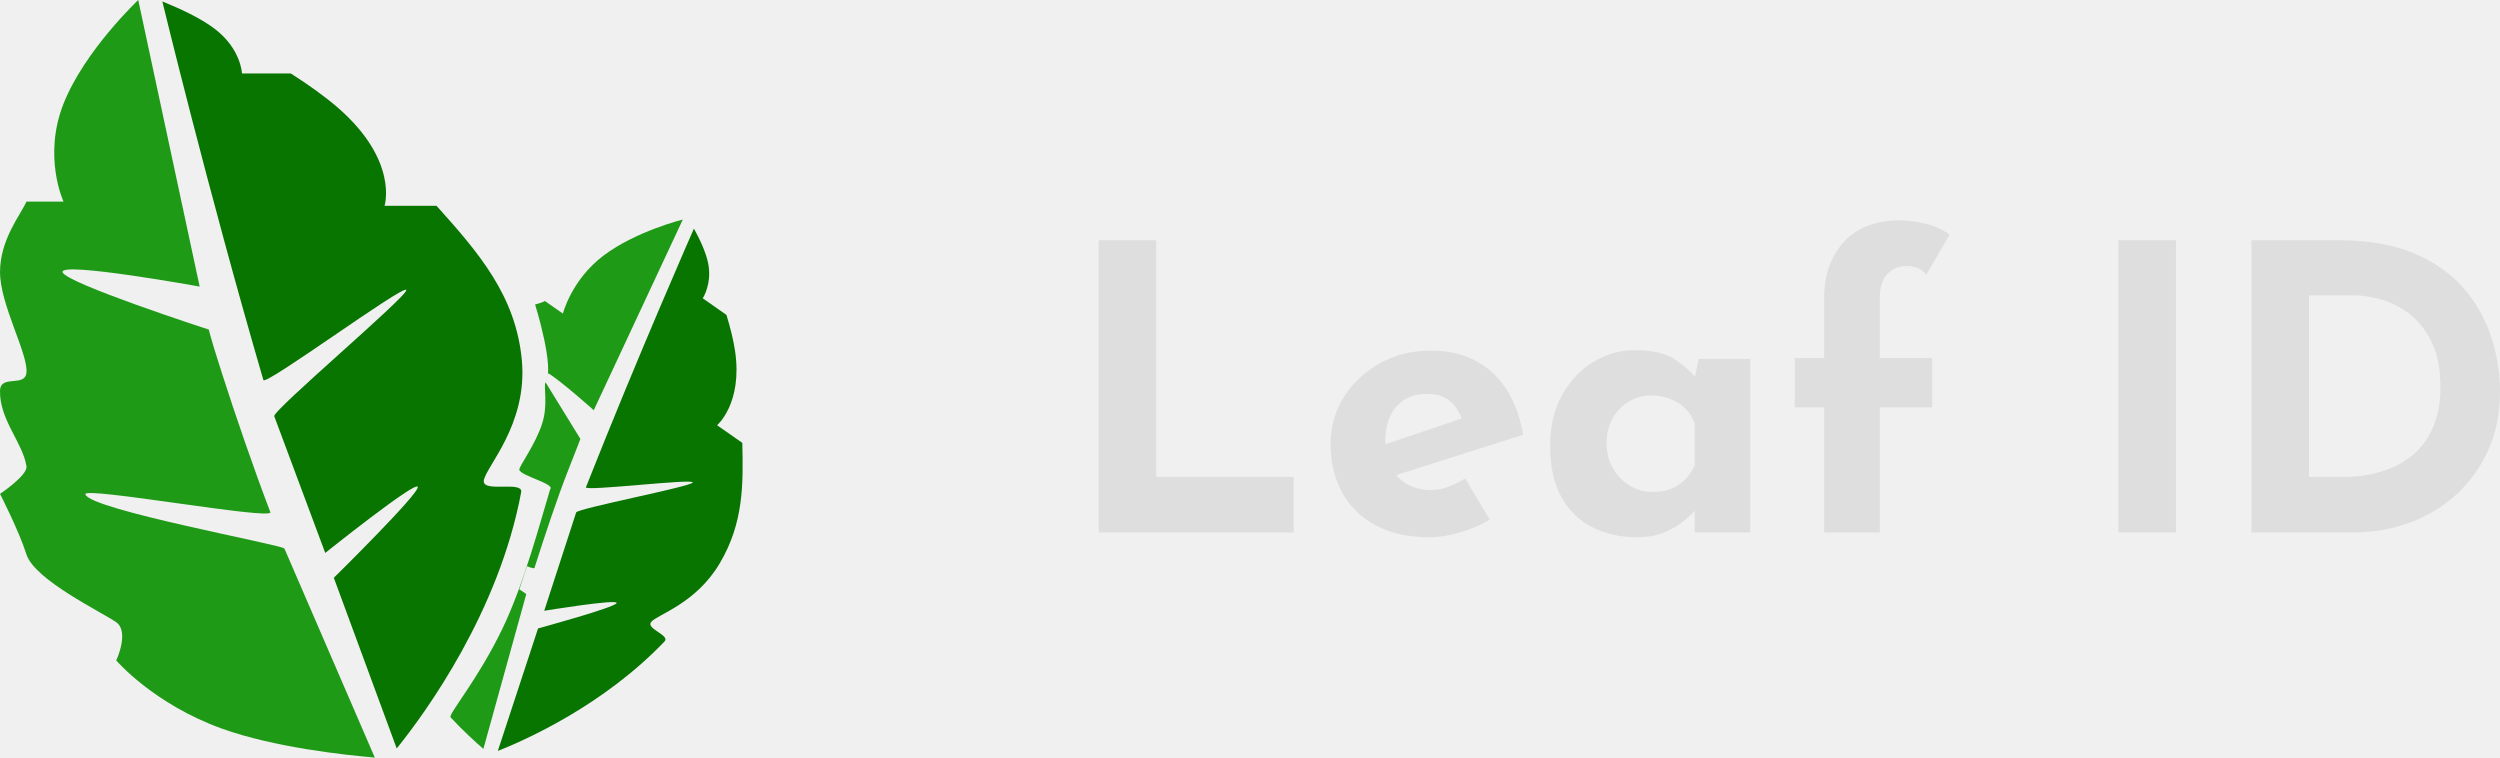
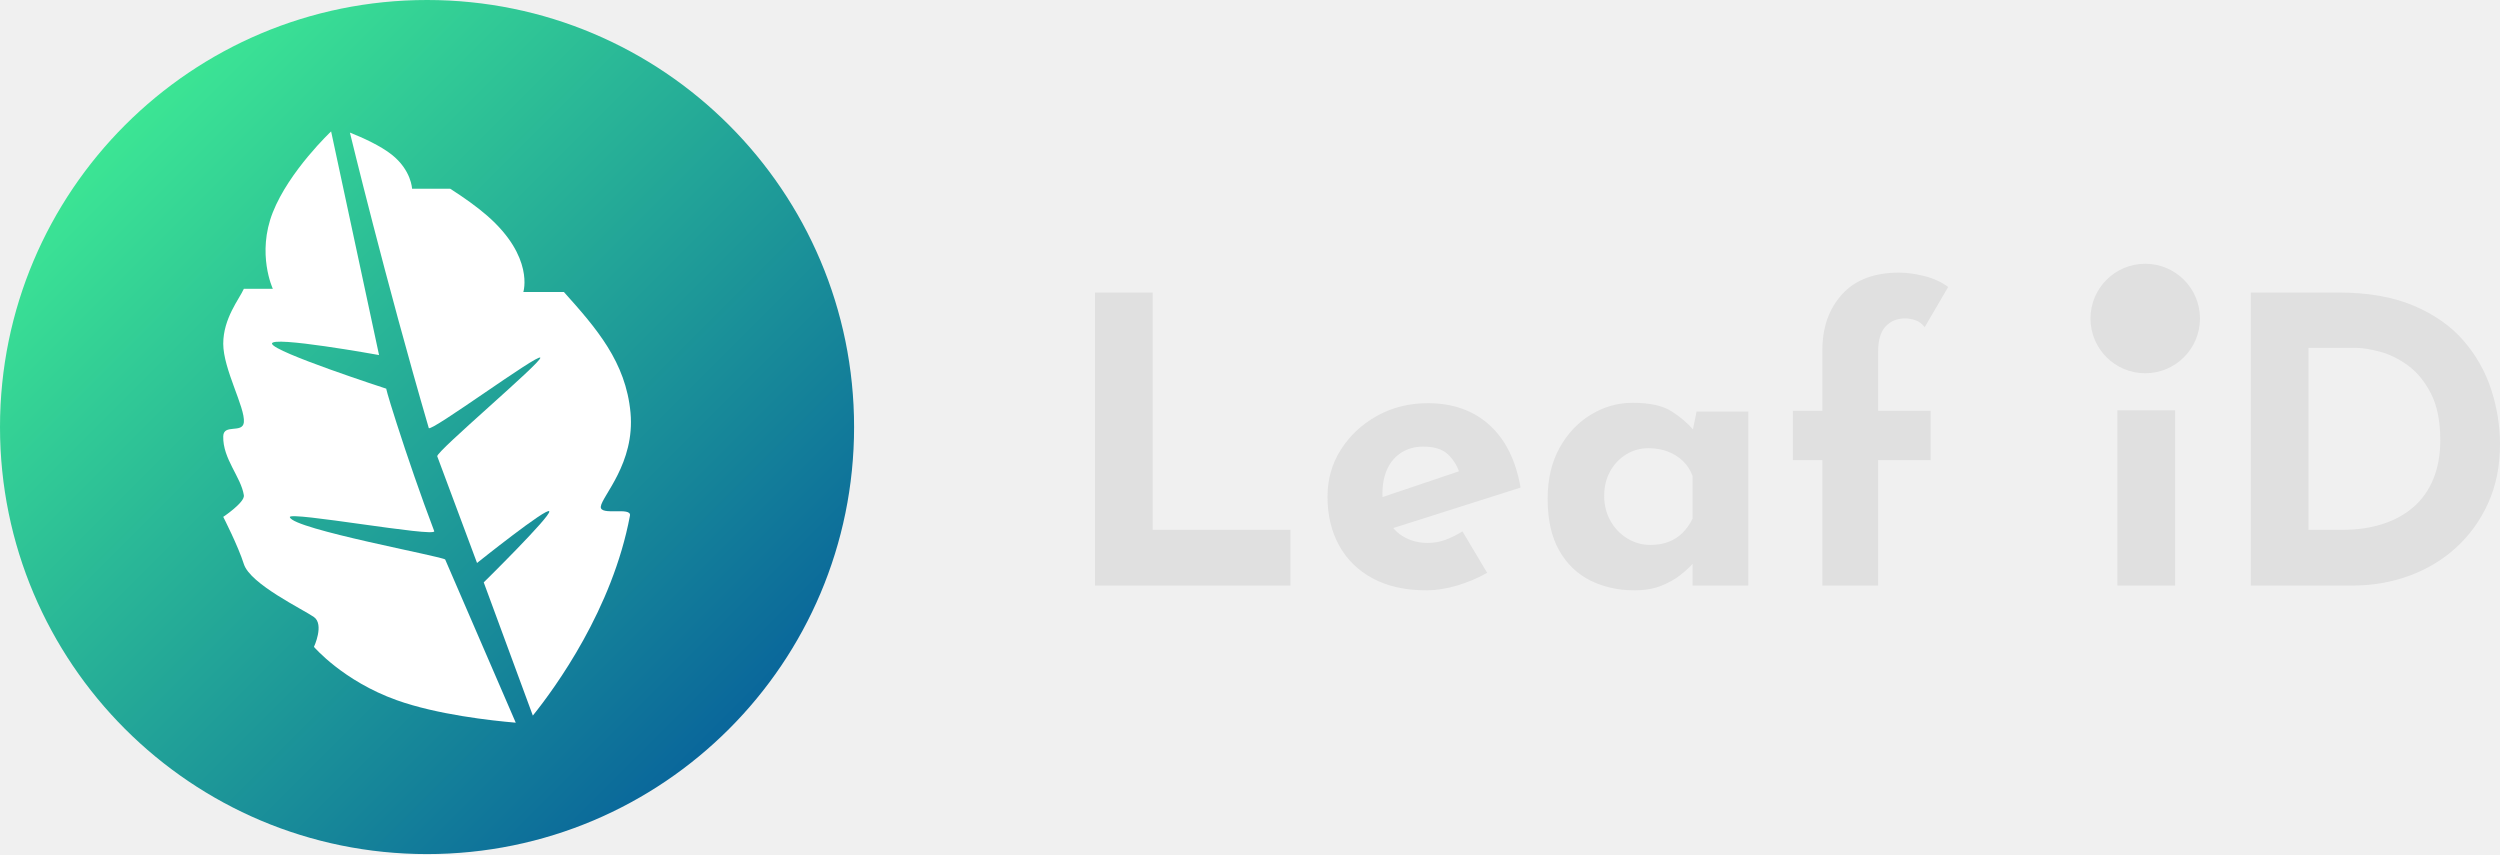
- <svg xmlns="http://www.w3.org/2000/svg" width="114.457px" height="34.684px" viewBox="0 0 114.457 34.684" version="1.1">
-   <g id="Group-3-Copy-3">
-     <path d="M31.77 10.466C32.012 10.903 32.319 11.53 32.424 12.067C32.606 13 32.174 13.657 32.174 13.657L33.259 14.417C33.439 15.004 33.582 15.578 33.656 16.088C34.002 18.474 32.83 19.468 32.83 19.468L33.985 20.276C34.03 22.195 34.045 23.948 32.947 25.798C31.85 27.648 30.093 28.132 29.812 28.475C29.555 28.788 30.699 29.081 30.424 29.368C27.652 32.268 24.127 33.851 22.791 34.381L24.634 28.771C24.634 28.771 28.16 27.812 28.23 27.61C28.3 27.408 24.916 27.963 24.916 27.963L26.379 23.46C26.449 23.275 31.643 22.277 31.714 22.091C31.791 21.893 26.747 22.508 26.825 22.309C29.206 16.279 31.77 10.466 31.77 10.466Z" id="Rectangle-Copy-5" fill="#077500" fill-rule="evenodd" stroke="none" />
-     <path d="M26.022 21.508C25.516 22.786 24.937 24.538 24.47 26.002C24.452 26.058 24.129 25.925 24.129 25.925L23.776 26.983C23.776 26.983 24.099 27.184 24.092 27.209L22.131 34.287C21.783 33.986 21.208 33.465 20.628 32.842C20.505 32.711 21.885 31.119 23.02 28.745C24.015 26.663 24.741 23.869 25.187 22.4C25.433 22.153 23.829 21.784 23.776 21.508C23.749 21.361 24.535 20.332 24.834 19.351C25.099 18.484 24.872 17.655 24.978 17.504C25.418 16.875 24.498 13.939 24.498 13.939C24.498 13.939 24.835 13.858 24.946 13.78L25.771 14.357C25.771 14.357 26.158 12.812 27.632 11.7C29.105 10.587 31.262 10.05 31.262 10.05L27.184 18.781C27.184 18.781 25.646 17.407 25.095 17.087C25.066 17.401 24.978 17.504 24.978 17.504L26.571 20.093C26.571 20.093 26.528 20.229 26.022 21.508Z" id="Rectangle-Copy-6" fill="#1F9A17" fill-rule="evenodd" stroke="none" />
-     <path d="M7.433 0.068C8.19 0.371 9.222 0.838 9.885 1.362C11.04 2.275 11.078 3.362 11.078 3.362L13.313 3.362C14.129 3.884 14.883 4.42 15.479 4.939C18.265 7.367 17.606 9.421 17.606 9.421L19.984 9.421C21.902 11.558 23.619 13.531 23.892 16.496C24.166 19.461 22.206 21.403 22.149 22.013C22.098 22.571 23.961 21.995 23.86 22.538C22.835 28.021 19.497 32.608 18.163 34.267L15.283 26.453C15.283 26.453 19.226 22.573 19.128 22.288C19.03 22.003 14.89 25.315 14.89 25.315L12.556 19.056C12.474 18.791 18.683 13.543 18.603 13.276C18.517 12.99 12.142 17.686 12.058 17.399C9.515 8.683 7.433 0.068 7.433 0.068Z" id="Rectangle-Copy-3" fill="#077500" fill-rule="evenodd" stroke="none" />
-     <path d="M10.174 17.128C10.784 19.031 11.605 21.42 12.377 23.449C12.525 23.838 3.761 22.252 3.909 22.631C4.092 23.332 12.956 24.945 13.022 25.115L17.16 34.684C15.74 34.564 12.548 34.213 10.174 33.363C7.03 32.237 5.322 30.237 5.322 30.237C5.322 30.237 5.936 28.925 5.322 28.488C4.707 28.05 1.584 26.559 1.211 25.383C0.876 24.322 0.001 22.61 0.001 22.61C0.001 22.61 1.275 21.76 1.211 21.346C1.046 20.272 -0.031 19.211 0.001 17.885C0.019 17.131 1.145 17.744 1.211 17.06C1.295 16.201 0.001 13.95 0.001 12.457C0.001 10.964 0.94 9.84 1.211 9.231L2.909 9.231C2.909 9.231 1.949 7.174 2.909 4.746C3.869 2.318 6.329 0 6.329 0L9.141 13.12C9.141 13.12 2.757 11.964 2.863 12.457C2.968 12.95 9.564 15.091 9.564 15.091C9.564 15.091 9.563 15.226 10.174 17.128Z" id="Rectangle-Copy-4" fill="#1F9A17" fill-rule="evenodd" stroke="none" />
+ <svg xmlns="http://www.w3.org/2000/svg" width="114.157px" height="39px" viewBox="0 0 114.157 39" version="1.1">
+   <defs>
+     <linearGradient gradientUnits="objectBoundingBox" x1="0" y1="0" x2="1" y2="1" id="gradient_1">
+       <stop offset="0%" stop-color="#46FF93" />
+       <stop offset="99.383%" stop-color="#004E9C" />
+     </linearGradient>
+   </defs>
+   <g id="Group-6">
+     <path d="M102.776 26.738L102.776 13.357L106.776 13.357C108.121 13.357 109.266 13.557 110.212 13.957C111.157 14.357 111.917 14.89 112.493 15.557C113.069 16.224 113.49 16.969 113.757 17.793C114.023 18.617 114.157 19.447 114.157 20.284C114.157 21.277 113.978 22.171 113.62 22.965C113.263 23.759 112.775 24.438 112.157 25.001C111.539 25.565 110.824 25.995 110.012 26.292C109.2 26.589 108.339 26.738 107.43 26.738L102.776 26.738ZM105.412 24.192L106.976 24.192C107.642 24.192 108.248 24.105 108.794 23.929C109.339 23.753 109.809 23.496 110.202 23.156C110.596 22.817 110.899 22.39 111.111 21.875C111.324 21.359 111.43 20.769 111.43 20.102C111.43 19.229 111.287 18.517 111.002 17.966C110.718 17.414 110.366 16.987 109.948 16.684C109.53 16.381 109.103 16.172 108.666 16.057C108.23 15.942 107.86 15.884 107.557 15.884L105.412 15.884L105.412 24.192ZM100.457 14.544C100.457 13.163 99.338 12.044 97.957 12.044C96.576 12.044 95.457 13.163 95.457 14.544C95.457 15.925 96.576 17.044 97.957 17.044C99.338 17.044 100.457 15.925 100.457 14.544ZM99.322 18.738L96.686 18.738L96.686 26.738L99.322 26.738L99.322 18.738ZM83.214 26.738L83.214 21.011L81.869 21.011L81.869 18.757L83.214 18.757L83.214 15.993C83.214 14.951 83.514 14.1 84.114 13.439C84.714 12.778 85.584 12.448 86.723 12.448C87.062 12.448 87.441 12.5 87.859 12.603C88.278 12.706 88.644 12.872 88.959 13.103L87.887 14.939C87.766 14.781 87.623 14.675 87.459 14.621C87.296 14.566 87.141 14.539 86.996 14.539C86.632 14.539 86.335 14.66 86.105 14.902C85.875 15.145 85.76 15.533 85.76 16.066L85.76 18.757L88.159 18.757L88.159 21.011L85.76 21.011L85.76 26.738L83.214 26.738ZM74.634 26.956C73.894 26.956 73.225 26.807 72.625 26.51C72.025 26.213 71.549 25.756 71.198 25.138C70.846 24.52 70.67 23.732 70.67 22.774C70.67 21.878 70.852 21.102 71.216 20.447C71.579 19.793 72.058 19.287 72.652 18.929C73.246 18.572 73.876 18.393 74.543 18.393C75.331 18.393 75.927 18.523 76.333 18.784C76.739 19.044 77.076 19.332 77.342 19.648L77.233 19.956L77.47 18.793L79.833 18.793L79.833 26.738L77.288 26.738L77.288 25.011L77.488 25.556C77.464 25.556 77.391 25.626 77.27 25.765C77.148 25.904 76.97 26.068 76.733 26.256C76.497 26.444 76.206 26.607 75.861 26.747C75.515 26.886 75.106 26.956 74.634 26.956L74.634 26.956ZM75.361 24.883C75.664 24.883 75.936 24.838 76.179 24.747C76.421 24.656 76.633 24.523 76.815 24.347C76.997 24.171 77.155 23.95 77.288 23.683L77.288 21.738C77.191 21.471 77.046 21.244 76.852 21.056C76.658 20.869 76.427 20.723 76.161 20.62C75.894 20.517 75.597 20.466 75.27 20.466C74.906 20.466 74.57 20.559 74.261 20.747C73.952 20.935 73.707 21.193 73.525 21.52C73.343 21.847 73.252 22.223 73.252 22.647C73.252 23.071 73.349 23.453 73.543 23.793C73.737 24.132 73.994 24.398 74.316 24.592C74.637 24.786 74.985 24.883 75.361 24.883L75.361 24.883ZM65.144 26.956C64.174 26.956 63.353 26.774 62.68 26.41C62.008 26.047 61.496 25.544 61.144 24.901C60.793 24.259 60.617 23.52 60.617 22.683C60.617 21.884 60.823 21.162 61.235 20.52C61.647 19.878 62.199 19.366 62.889 18.984C63.58 18.602 64.35 18.411 65.198 18.411C66.338 18.411 67.274 18.741 68.007 19.402C68.74 20.062 69.216 21.017 69.434 22.265L63.253 24.229L62.689 22.847L67.162 21.338L66.635 21.574C66.537 21.259 66.365 20.984 66.116 20.747C65.868 20.511 65.495 20.393 64.998 20.393C64.623 20.393 64.292 20.481 64.007 20.656C63.723 20.832 63.505 21.081 63.353 21.402C63.202 21.723 63.126 22.102 63.126 22.538C63.126 23.035 63.217 23.45 63.398 23.783C63.58 24.117 63.829 24.368 64.144 24.538C64.459 24.707 64.81 24.792 65.198 24.792C65.477 24.792 65.747 24.744 66.007 24.647C66.268 24.55 66.525 24.423 66.78 24.265L67.907 26.156C67.483 26.398 67.025 26.592 66.534 26.738C66.044 26.883 65.58 26.956 65.144 26.956L65.144 26.956ZM50 13.357L52.636 13.357L52.636 24.192L58.926 24.192L58.926 26.738L50 26.738L50 13.357Z" id="Leaf-ID-Copy-5" fill="#E0E0E0" stroke="none" />
+     <path d="M0 19.5C0 8.73 8.73 0 19.5 0C30.27 0 39 8.73 39 19.5C39 30.27 30.27 39 19.5 39C8.73 39 0 30.27 0 19.5Z" id="Oval-Copy" fill="url(#gradient_1)" fill-rule="evenodd" stroke="none" />
+     <g id="Group-3-Copy-4" transform="matrix(0.9999999 7.526111E-09 -7.526111E-09 0.9999999 10.19275 6)">
+       <path d="M5.785 0.054C6.375 0.289 7.178 0.652 7.694 1.061C8.593 1.771 8.623 2.617 8.623 2.617L10.363 2.617C10.998 3.024 11.585 3.441 12.048 3.845C14.217 5.735 13.704 7.334 13.704 7.334L15.556 7.334C17.049 8.997 18.385 10.534 18.598 12.842C18.811 15.149 17.285 16.661 17.241 17.136C17.201 17.571 18.651 17.123 18.573 17.545C17.775 21.813 15.176 25.384 14.138 26.676L11.896 20.593C11.896 20.593 14.966 17.572 14.889 17.35C14.813 17.129 11.59 19.707 11.59 19.707L9.773 14.835C9.709 14.628 14.543 10.543 14.48 10.335C14.414 10.113 9.451 13.768 9.386 13.544C7.406 6.76 5.785 0.054 5.785 0.054Z" id="Rectangle-Copy-3" fill="#FFFFFF" fill-rule="evenodd" stroke="none" />
+       <path d="M7.92 13.333C8.395 14.814 9.034 16.674 9.635 18.253C9.75 18.557 2.928 17.322 3.043 17.617C3.186 18.163 10.085 19.419 10.137 19.551L13.358 27C12.253 26.906 9.768 26.633 7.92 25.971C5.473 25.095 4.143 23.538 4.143 23.538C4.143 23.538 4.621 22.517 4.143 22.176C3.664 21.835 1.233 20.675 0.943 19.759C0.682 18.933 0.001 17.601 0.001 17.601C0.001 17.601 0.993 16.939 0.943 16.617C0.814 15.78 -0.024 14.954 0.001 13.923C0.015 13.336 0.891 13.812 0.943 13.28C1.008 12.611 0.001 10.859 0.001 9.697C0.001 8.535 0.732 7.66 0.943 7.186L2.265 7.186C2.265 7.186 1.517 5.585 2.265 3.695C3.012 1.804 4.927 -1.7391e-06 4.927 -1.7391e-06L7.116 10.213C7.116 10.213 2.146 9.313 2.228 9.697C2.311 10.081 7.445 11.748 7.445 11.748C7.445 11.748 7.444 11.852 7.92 13.333Z" id="Rectangle-Copy-4" fill="#FFFFFF" fill-rule="evenodd" stroke="none" />
+     </g>
  </g>
-   <path d="M103.076 24.378L103.076 10.997L107.076 10.997C108.421 10.997 109.566 11.197 110.512 11.597C111.457 11.997 112.217 12.531 112.793 13.197C113.369 13.864 113.79 14.609 114.057 15.433C114.323 16.257 114.457 17.088 114.457 17.924C114.457 18.918 114.278 19.812 113.92 20.605C113.563 21.399 113.075 22.078 112.457 22.642C111.839 23.205 111.124 23.636 110.312 23.932C109.5 24.229 108.639 24.378 107.73 24.378L103.076 24.378ZM105.712 21.833L107.276 21.833C107.942 21.833 108.548 21.745 109.094 21.569C109.639 21.393 110.109 21.136 110.503 20.797C110.896 20.457 111.199 20.03 111.411 19.515C111.624 19 111.73 18.409 111.73 17.742C111.73 16.87 111.587 16.158 111.302 15.606C111.018 15.055 110.666 14.627 110.248 14.325C109.83 14.021 109.403 13.812 108.966 13.697C108.53 13.582 108.16 13.524 107.857 13.524L105.712 13.524L105.712 21.833ZM96.986 10.997L99.622 10.997L99.622 24.378L96.986 24.378L96.986 10.997ZM83.514 24.378L83.514 18.651L82.169 18.651L82.169 16.397L83.514 16.397L83.514 13.633C83.514 12.591 83.814 11.74 84.414 11.079C85.014 10.419 85.884 10.088 87.023 10.088C87.362 10.088 87.741 10.14 88.159 10.243C88.578 10.346 88.944 10.513 89.259 10.743L88.187 12.579C88.066 12.422 87.923 12.316 87.76 12.261C87.596 12.206 87.441 12.179 87.296 12.179C86.932 12.179 86.635 12.3 86.405 12.543C86.175 12.785 86.06 13.173 86.06 13.706L86.06 16.397L88.459 16.397L88.459 18.651L86.06 18.651L86.06 24.378L83.514 24.378ZM74.934 24.596C74.194 24.596 73.525 24.448 72.925 24.151C72.325 23.854 71.849 23.396 71.498 22.778C71.146 22.16 70.97 21.372 70.97 20.415C70.97 19.518 71.152 18.742 71.516 18.088C71.879 17.433 72.358 16.927 72.952 16.57C73.546 16.212 74.176 16.033 74.843 16.033C75.63 16.033 76.227 16.164 76.633 16.424C77.039 16.685 77.376 16.973 77.642 17.288L77.533 17.597L77.77 16.433L80.133 16.433L80.133 24.378L77.588 24.378L77.588 22.651L77.788 23.196C77.764 23.196 77.691 23.266 77.57 23.405C77.448 23.545 77.27 23.708 77.033 23.896C76.797 24.084 76.506 24.248 76.161 24.387C75.815 24.526 75.406 24.596 74.934 24.596L74.934 24.596ZM75.661 22.524C75.964 22.524 76.237 22.478 76.479 22.387C76.721 22.296 76.933 22.163 77.115 21.987C77.297 21.811 77.454 21.59 77.588 21.324L77.588 19.378C77.491 19.112 77.346 18.884 77.152 18.697C76.958 18.509 76.727 18.363 76.461 18.26C76.194 18.157 75.897 18.106 75.57 18.106C75.206 18.106 74.87 18.2 74.561 18.388C74.252 18.575 74.006 18.833 73.825 19.16C73.643 19.488 73.552 19.863 73.552 20.287C73.552 20.712 73.649 21.093 73.843 21.433C74.037 21.772 74.294 22.039 74.615 22.233C74.937 22.427 75.285 22.524 75.661 22.524L75.661 22.524ZM65.444 24.596C64.474 24.596 63.653 24.414 62.98 24.05C62.308 23.687 61.796 23.184 61.444 22.542C61.093 21.899 60.917 21.16 60.917 20.324C60.917 19.524 61.123 18.803 61.535 18.16C61.947 17.518 62.499 17.006 63.189 16.624C63.88 16.242 64.65 16.051 65.498 16.051C66.638 16.051 67.574 16.382 68.307 17.042C69.04 17.703 69.516 18.657 69.734 19.905L63.553 21.869L62.989 20.487L67.462 18.978L66.934 19.215C66.838 18.899 66.665 18.624 66.416 18.387C66.168 18.151 65.795 18.033 65.298 18.033C64.922 18.033 64.592 18.121 64.307 18.297C64.023 18.472 63.804 18.721 63.653 19.042C63.502 19.363 63.426 19.742 63.426 20.178C63.426 20.675 63.517 21.09 63.698 21.424C63.88 21.757 64.129 22.008 64.444 22.178C64.759 22.348 65.11 22.433 65.498 22.433C65.777 22.433 66.047 22.384 66.307 22.287C66.568 22.19 66.825 22.063 67.08 21.905L68.207 23.796C67.783 24.038 67.325 24.232 66.834 24.378C66.344 24.523 65.88 24.596 65.444 24.596L65.444 24.596ZM50.3 10.997L52.936 10.997L52.936 21.833L59.226 21.833L59.226 24.378L50.3 24.378L50.3 10.997Z" id="Leaf-ID-Copy-4" fill="#DEDEDE" stroke="none" />
</svg>
